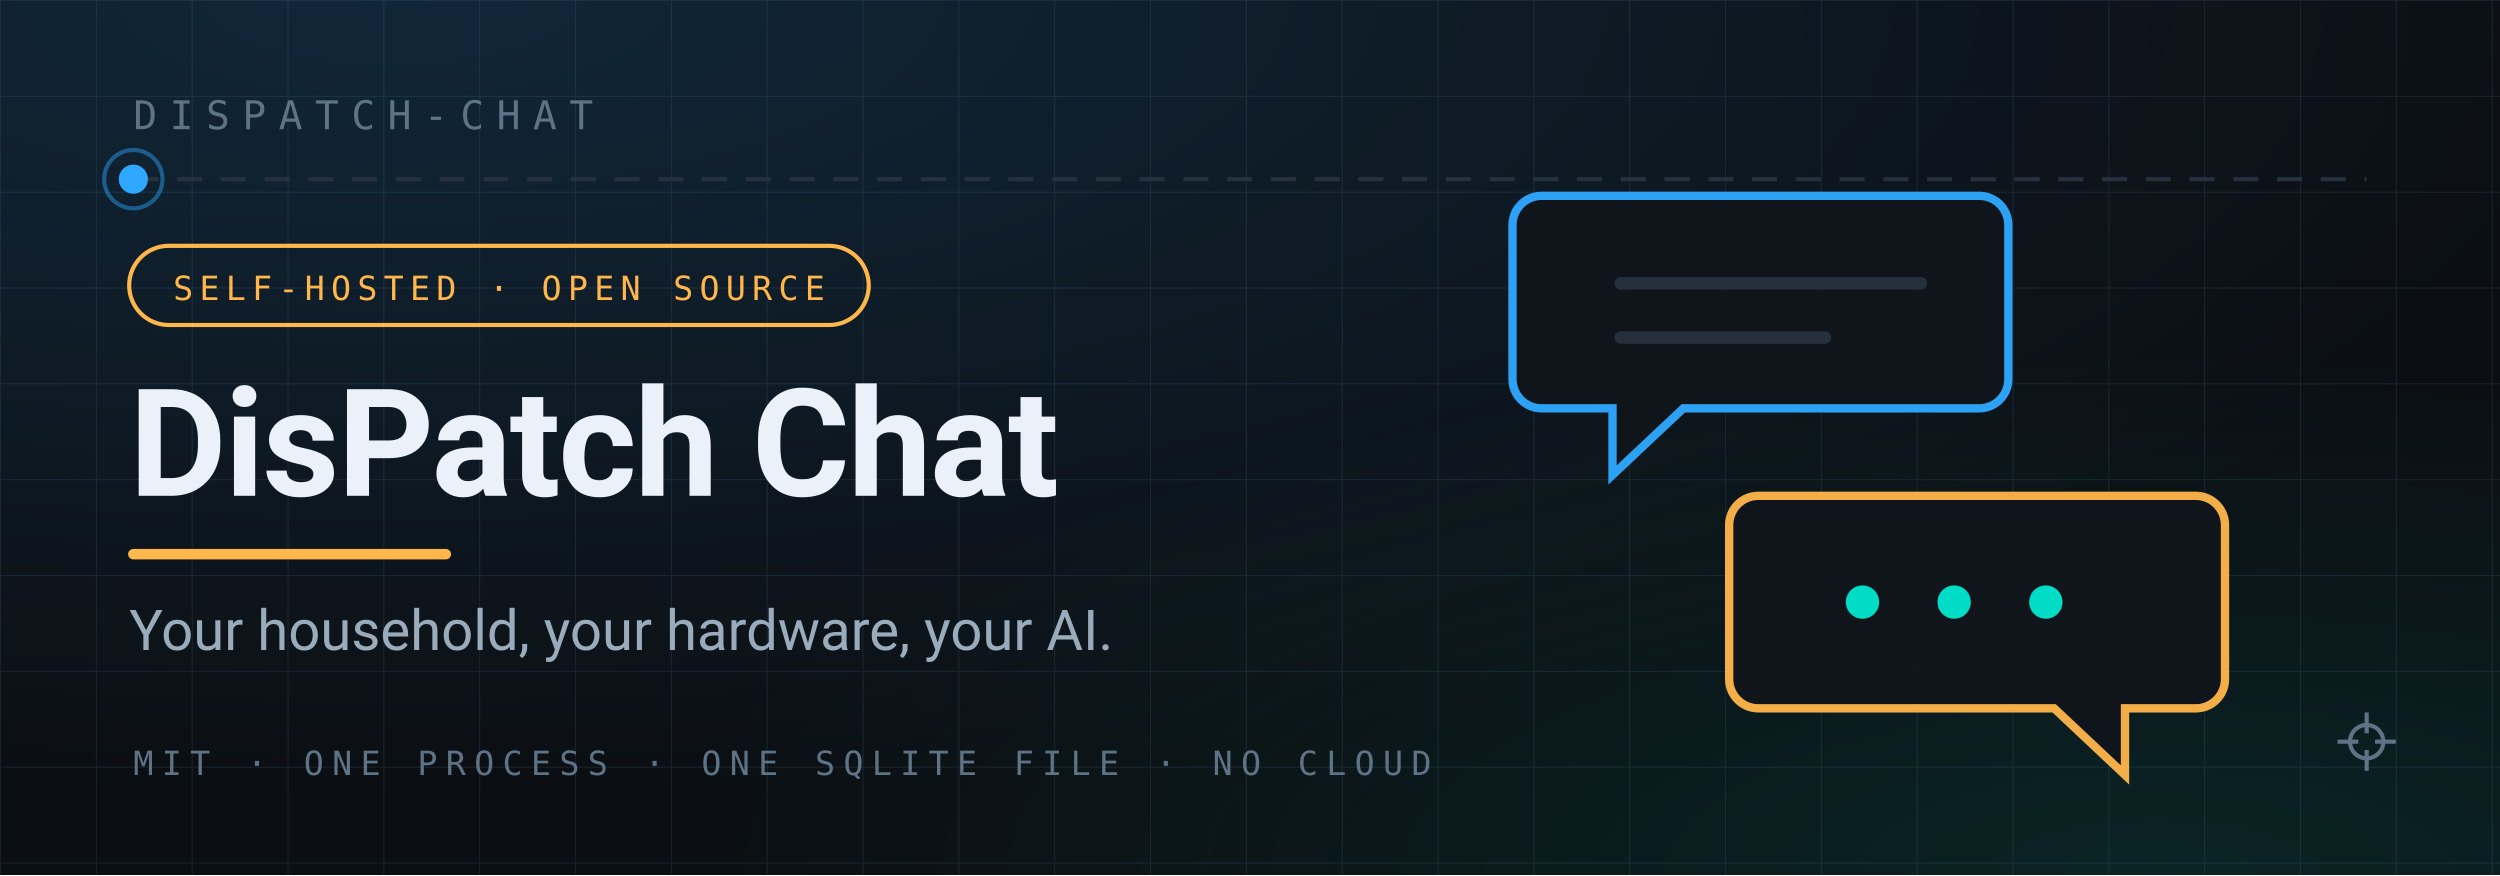
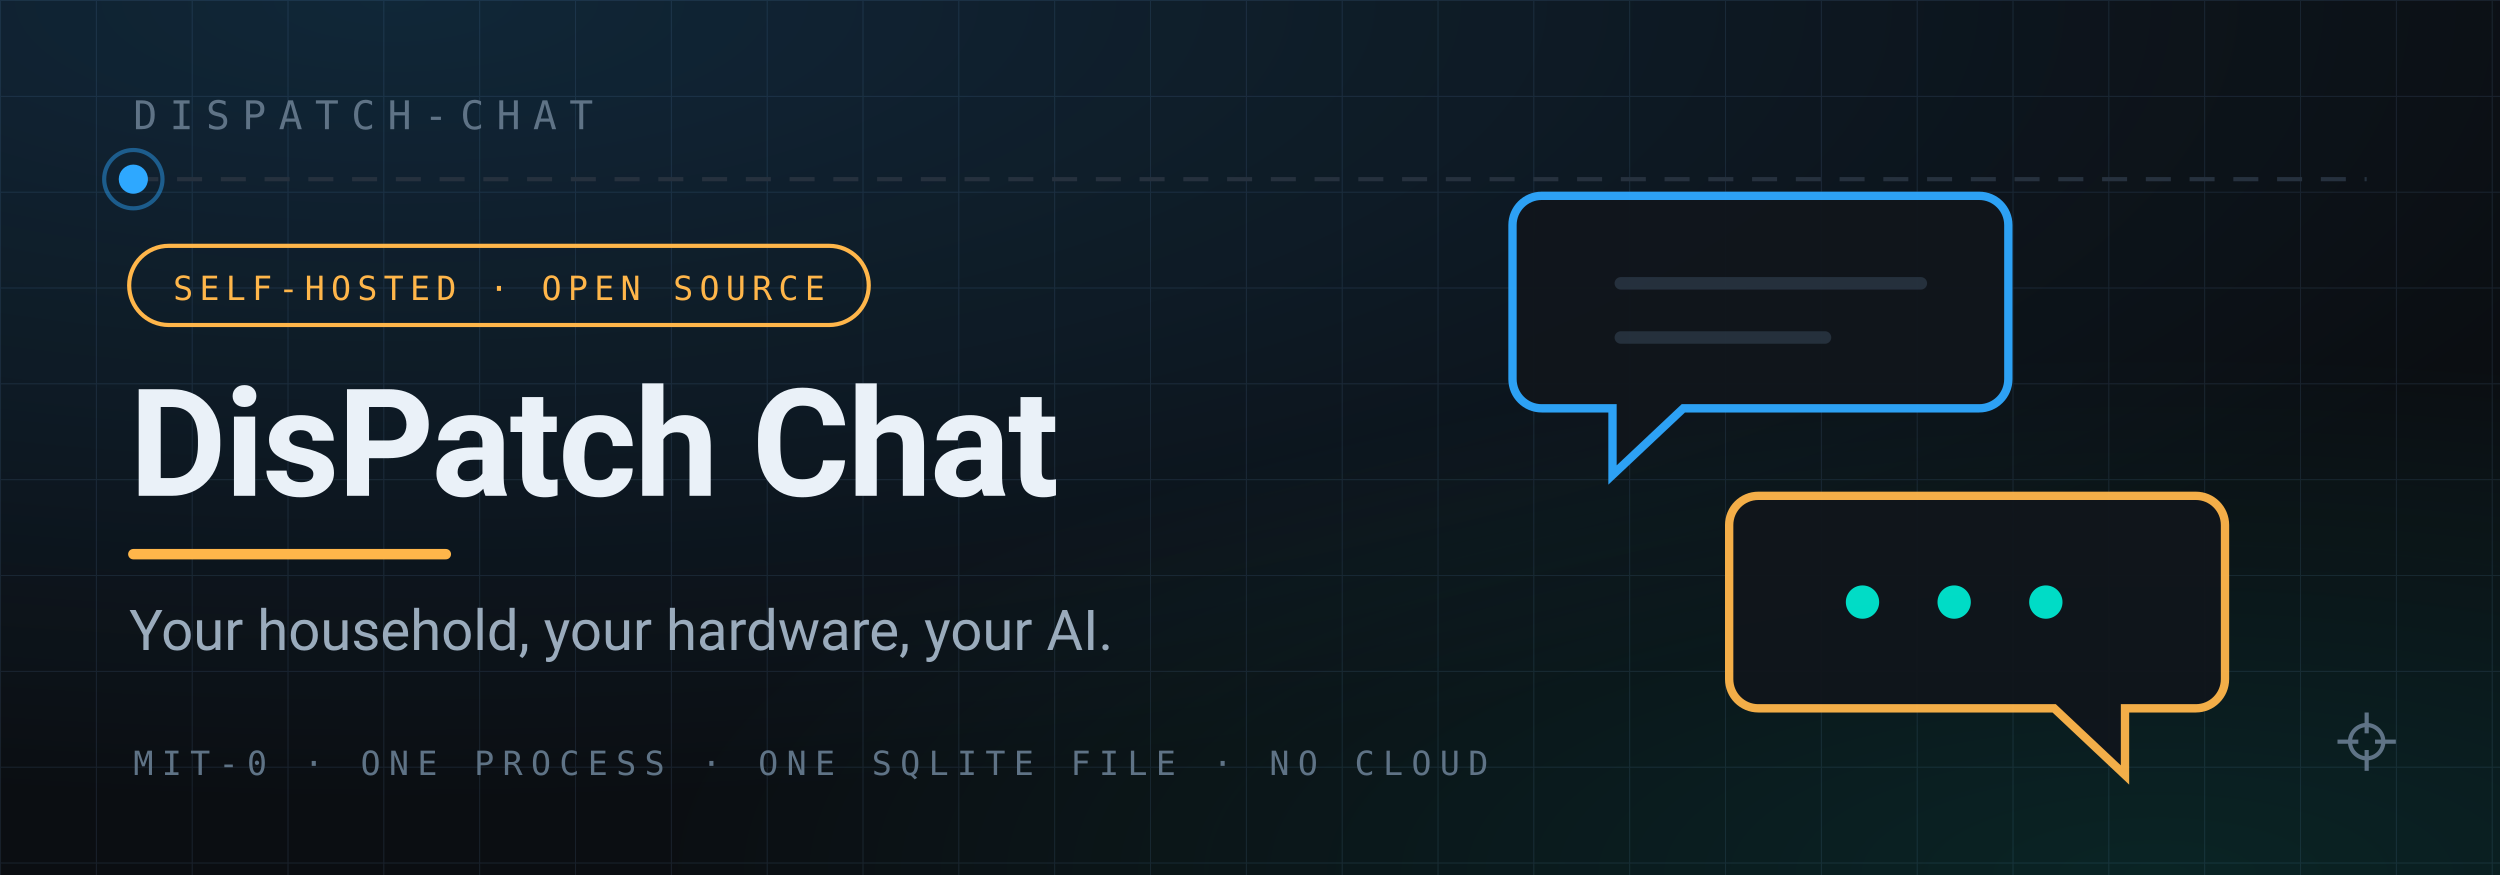
- <svg xmlns="http://www.w3.org/2000/svg" viewBox="0 0 1200 420" role="img" aria-label="DisPatch Chat — a self-hosted chat app for your household and your AI agents. MIT-licensed, one process, one SQLite file, no cloud.">
+ <svg xmlns="http://www.w3.org/2000/svg" viewBox="0 0 1200 420" role="img" aria-label="DisPatch Chat — a self-hosted chat app for your household and your AI agents. MIT-0 licensed, one process, one SQLite file, no cloud.">
  <defs>
    <pattern id="grid" width="46" height="46" patternUnits="userSpaceOnUse">
      <path d="M 46 0 H 0 V 46" fill="none" stroke="#18202a" stroke-width="1" />
    </pattern>
    <radialGradient id="glow" cx="16%" cy="0%" r="92%">
      <stop offset="0" stop-color="#2ea8ff" stop-opacity=".16" />
      <stop offset="1" stop-color="#2ea8ff" stop-opacity="0" />
    </radialGradient>
    <radialGradient id="glow2" cx="86%" cy="100%" r="60%">
      <stop offset="0" stop-color="#00e6cf" stop-opacity=".10" />
      <stop offset="1" stop-color="#00e6cf" stop-opacity="0" />
    </radialGradient>
  </defs>
  <rect width="1200" height="420" fill="#0b0e12" />
  <rect width="1200" height="420" fill="url(#grid)" />
  <rect width="1200" height="420" fill="url(#glow)" />
  <rect width="1200" height="420" fill="url(#glow2)" />
  <line x1="64" y1="86" x2="1136" y2="86" stroke="#26313e" stroke-width="2" stroke-dasharray="12 9" />
  <circle cx="64" cy="86" r="7" fill="#2ea8ff" />
  <circle cx="64" cy="86" r="14" fill="none" stroke="#2ea8ff" stroke-opacity=".45" stroke-width="2" />
  <g stroke="#5f7386" stroke-width="2" fill="none">
    <circle cx="1136" cy="356" r="8" />
    <line x1="1122" y1="356" x2="1132" y2="356" />
    <line x1="1140" y1="356" x2="1150" y2="356" />
    <line x1="1136" y1="342" x2="1136" y2="352" />
    <line x1="1136" y1="360" x2="1136" y2="370" />
  </g>
  <text x="64" y="62" font-family="ui-monospace, 'Cascadia Code', 'SF Mono', Menlo, Consolas, monospace" font-size="19" letter-spacing="6" fill="#5f7386">DISPATCH-CHAT</text>
  <rect x="62" y="118" width="355" height="38" rx="19" fill="none" stroke="#ffb64a" stroke-width="2" />
  <text x="239.5" y="144" font-family="ui-monospace, 'Cascadia Code', 'SF Mono', Menlo, Consolas, monospace" font-size="16" letter-spacing="3" fill="#ffb64a" text-anchor="middle" textLength="314.7" lengthAdjust="spacingAndGlyphs">SELF-HOSTED · OPEN SOURCE</text>
  <text x="62" y="238" font-family="system-ui, 'Segoe UI', Roboto, 'Helvetica Neue', Arial, sans-serif" font-size="72" font-weight="700" letter-spacing="-1" fill="#eaf1f8">DisPatch Chat</text>
  <line x1="64" y1="266" x2="214" y2="266" stroke="#ffb64a" stroke-width="5" stroke-linecap="round" />
  <text x="62" y="312" font-family="system-ui, 'Segoe UI', Roboto, 'Helvetica Neue', Arial, sans-serif" font-size="27" fill="#9aabbc">Your household, your hardware, your AI.</text>
-   <text x="64" y="372" font-family="ui-monospace, 'Cascadia Code', 'SF Mono', Menlo, Consolas, monospace" font-size="16" letter-spacing="4" fill="#5f7386">MIT · ONE PROCESS · ONE SQLITE FILE · NO CLOUD</text>
+   <text x="64" y="372" font-family="ui-monospace, 'Cascadia Code', 'SF Mono', Menlo, Consolas, monospace" font-size="16" letter-spacing="4" fill="#5f7386">MIT-0 · ONE PROCESS · ONE SQLITE FILE · NO CLOUD</text>
  <g transform="translate(726 70)" opacity="0.95">
    <path d="M 0 24 h 210 a 14 14 0 0 1 14 14 v 74 a 14 14 0 0 1 -14 14 h -142 l -34 32 v -32 h -34 a 14 14 0 0 1 -14 -14 v -74 a 14 14 0 0 1 14 -14 Z" fill="#10151b" stroke="#2ea8ff" stroke-width="4" transform="translate(14 0)" />
    <line x1="52" y1="66" x2="196" y2="66" stroke="#26313e" stroke-width="6" stroke-linecap="round" />
    <line x1="52" y1="92" x2="150" y2="92" stroke="#26313e" stroke-width="6" stroke-linecap="round" />
    <path d="M 118 168 h 210 a 14 14 0 0 1 14 14 v 74 a 14 14 0 0 1 -14 14 h -34 v 32 l -34 -32 h -142 a 14 14 0 0 1 -14 -14 v -74 a 14 14 0 0 1 14 -14 Z" fill="#10151b" stroke="#ffb64a" stroke-width="4" />
    <circle cx="168" cy="219" r="8" fill="#00e6cf" />
    <circle cx="212" cy="219" r="8" fill="#00e6cf" />
    <circle cx="256" cy="219" r="8" fill="#00e6cf" />
  </g>
</svg>
